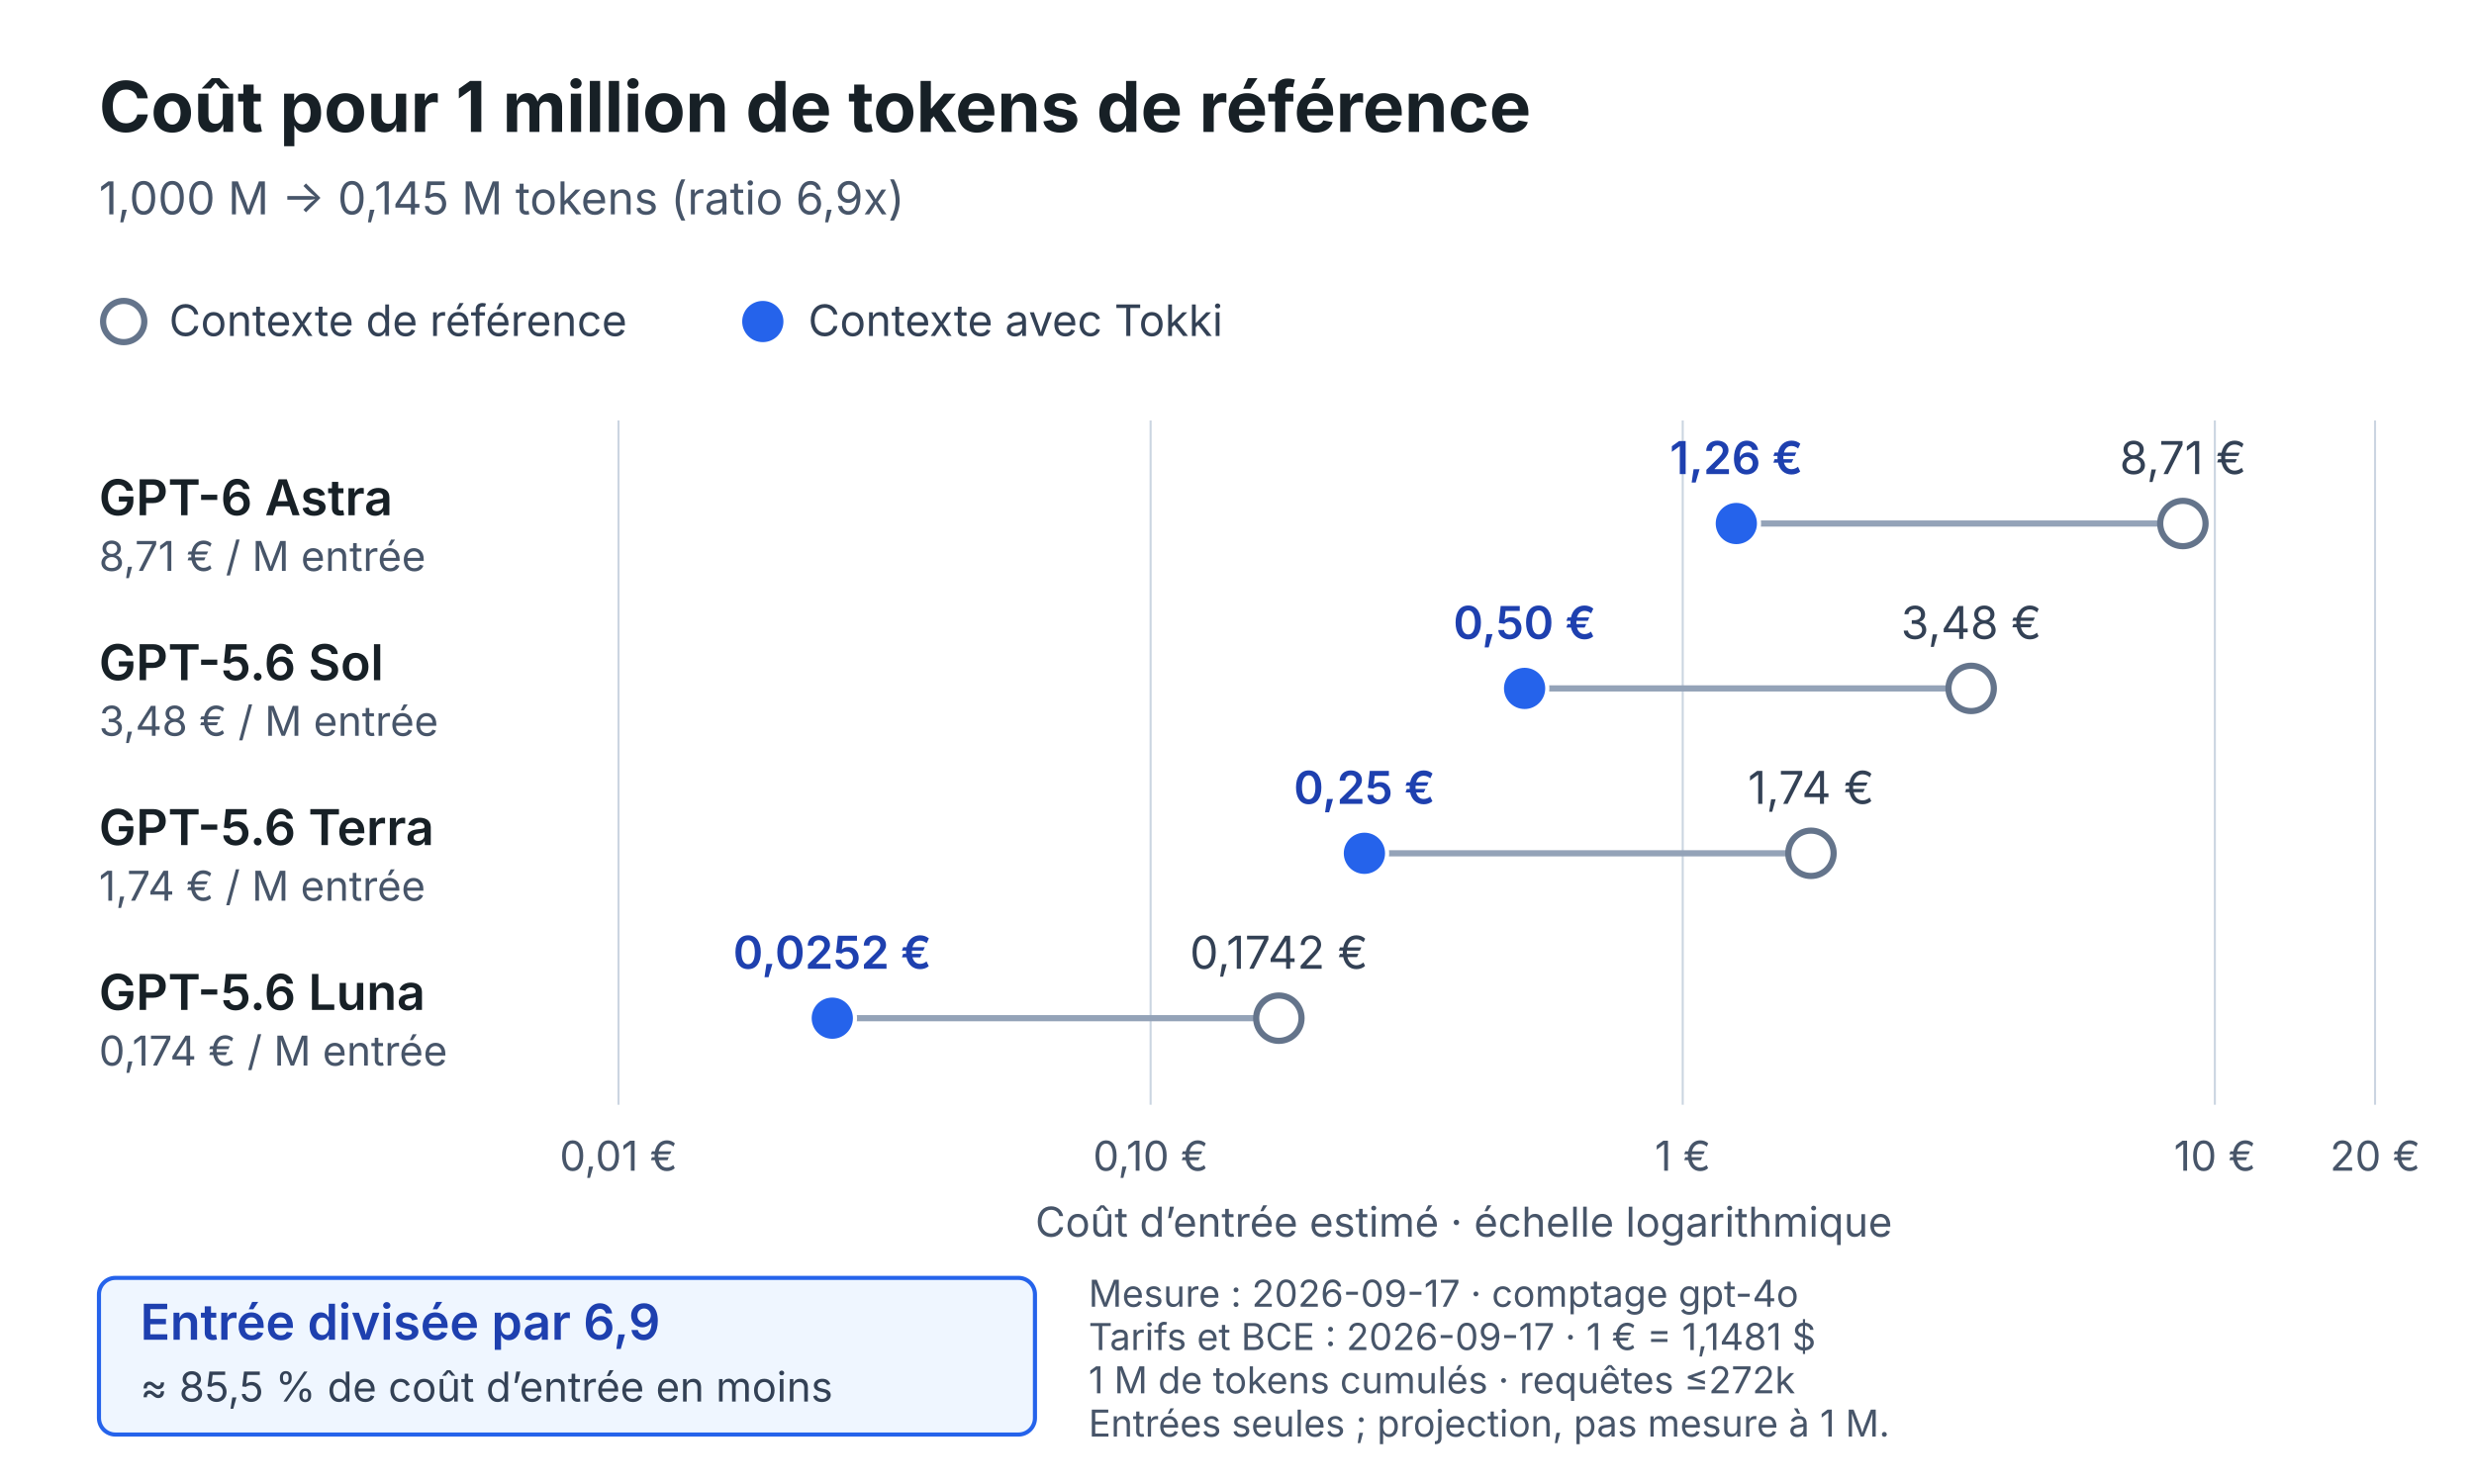
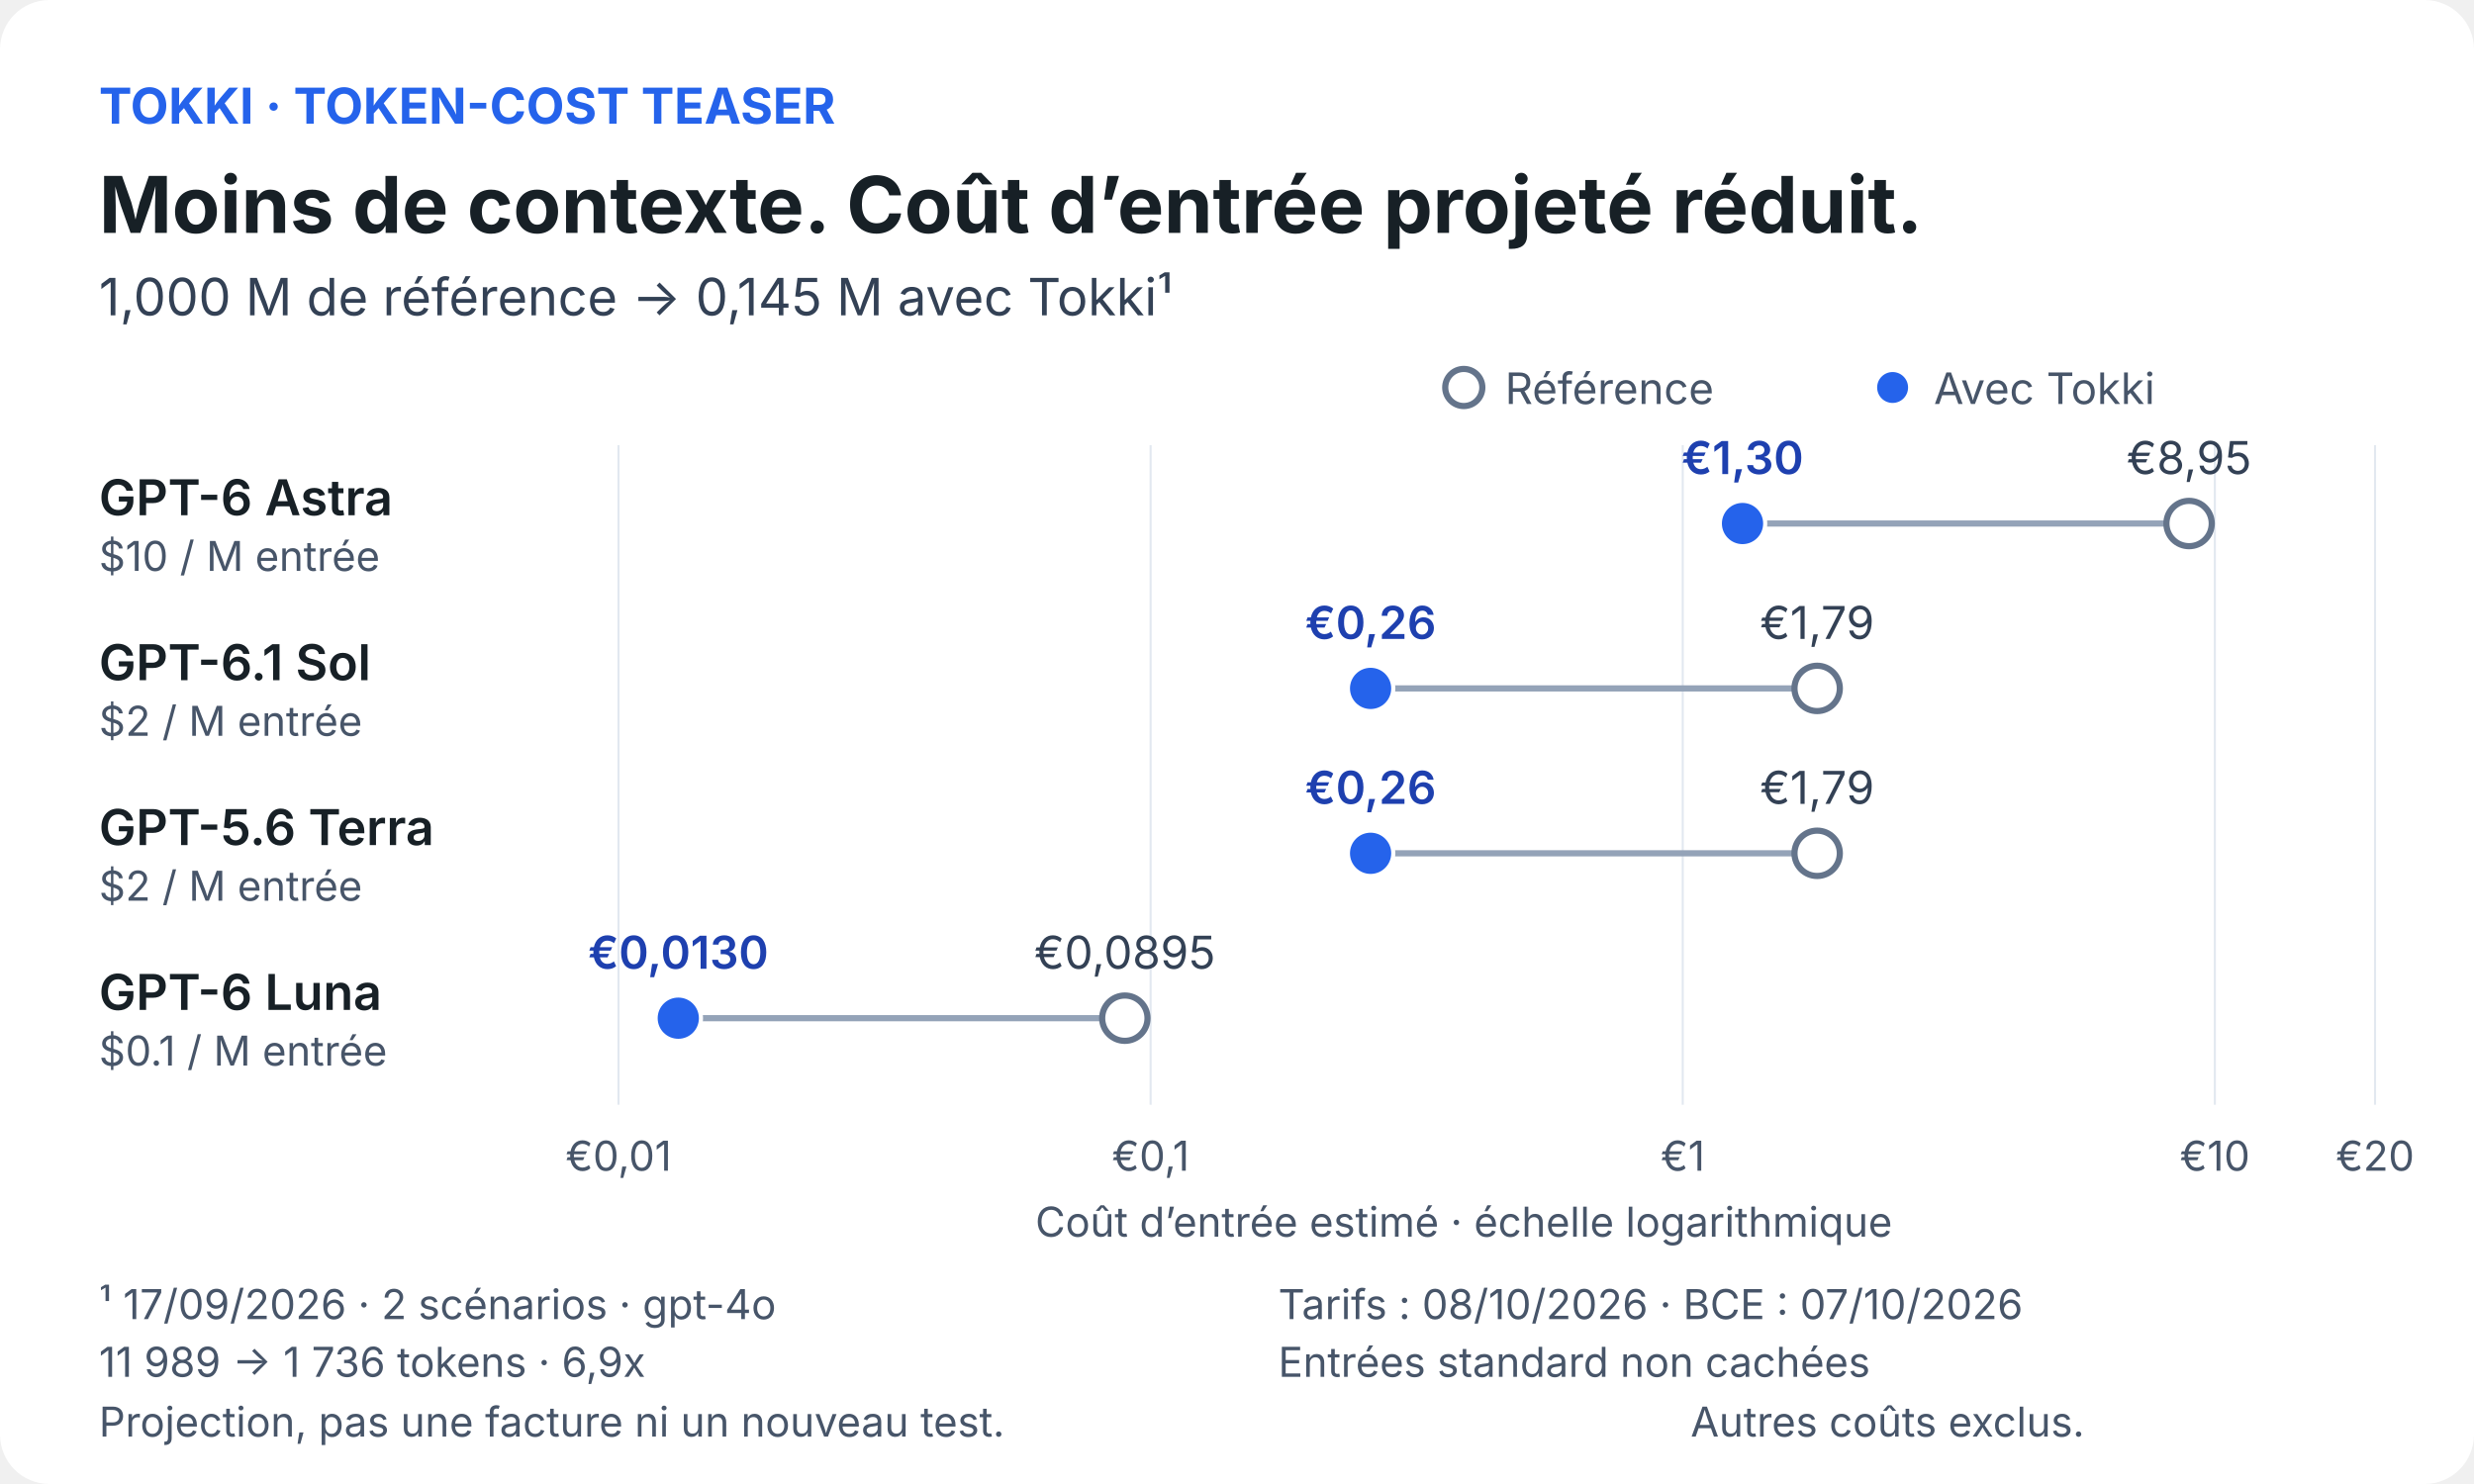
- <svg xmlns="http://www.w3.org/2000/svg" viewBox="0 0 1200 720" width="700" height="420" role="img" aria-labelledby="ctxcostfr-title ctxcostfr-desc" font-family="Inter, ui-sans-serif, system-ui, -apple-system, BlinkMacSystemFont, 'Segoe UI', sans-serif">
-   <rect width="1200" height="720" fill="#ffffff" />
-   <text x="48" y="64" font-size="34" font-weight="700" fill="#172026">Coût pour 1 million de tokens de référence</text>
-   <text x="48" y="104" font-size="22" fill="#475569">1,000 M → 0,145 M tokens (ratio 6,9x)</text>
-   <circle cx="60" cy="156" r="10" fill="#ffffff" stroke="#64748b" stroke-width="3" />
-   <text x="82" y="163" font-size="21" fill="#334155">Contexte de référence</text>
-   <circle cx="370" cy="156" r="10" fill="#2563eb" />
-   <text x="392" y="163" font-size="21" fill="#334155">Contexte avec Tokki</text>
-   <g stroke="#cbd5e1" stroke-width="1">
-     <line x1="300.0" y1="204" x2="300.0" y2="536" />
-     <line x1="558.1" y1="204" x2="558.1" y2="536" />
-     <line x1="816.2" y1="204" x2="816.2" y2="536" />
-     <line x1="1074.3" y1="204" x2="1074.3" y2="536" />
-     <line x1="1152.0" y1="204" x2="1152.0" y2="536" />
+ <svg xmlns="http://www.w3.org/2000/svg" viewBox="0 0 1200 720" width="700" height="420" role="img" aria-labelledby="ctxcostfr-title ctxcostfr-desc" font-family="Inter, ui-sans-serif, system-ui, -apple-system, BlinkMacSystemFont, Segoe UI, sans-serif">
+   <rect width="1200" height="720" rx="24" fill="#ffffff" />
+   <text x="48" y="60" font-size="24" fill="#2563eb" font-weight="700">TOKKI · TOKEN-COST TEASER</text>
+   <text x="48" y="113" font-size="38" fill="#172026" font-weight="700">Moins de contexte. Coût d’entrée projeté réduit.</text>
+   <text x="48" y="153" font-size="25" fill="#334155">1,000 M de référence → 0,145 M avec Tokki¹</text>
+   <circle cx="710" cy="188" r="9" fill="#ffffff" stroke="#64748b" stroke-width="3" />
+   <text x="730" y="196" font-size="21" fill="#475569">Référence</text>
+   <circle cx="918" cy="188" r="9" fill="#2563eb" stroke="#ffffff" stroke-width="3" />
+   <text x="938" y="196" font-size="21" fill="#475569">Avec Tokki</text>
+   <line x1="300.0" y1="216" x2="300.0" y2="536" stroke="#e2e8f0" />
+   <text x="300.0" y="568" font-size="20" fill="#475569" text-anchor="middle">€0,01</text>
+   <line x1="558.1" y1="216" x2="558.1" y2="536" stroke="#e2e8f0" />
+   <text x="558.1" y="568" font-size="20" fill="#475569" text-anchor="middle">€0,1</text>
+   <line x1="816.2" y1="216" x2="816.2" y2="536" stroke="#e2e8f0" />
+   <text x="816.2" y="568" font-size="20" fill="#475569" text-anchor="middle">€1</text>
+   <line x1="1074.3" y1="216" x2="1074.3" y2="536" stroke="#e2e8f0" />
+   <text x="1074.3" y="568" font-size="20" fill="#475569" text-anchor="middle">€10</text>
+   <line x1="1152.0" y1="216" x2="1152.0" y2="536" stroke="#e2e8f0" />
+   <text x="1152.0" y="568" font-size="20" fill="#475569" text-anchor="middle">€20</text>
+   <g id="ctxcostfr-cost-astra">
+     <text x="48" y="250" font-size="24" fill="#172026" font-weight="600">GPT-6 Astra</text>
+     <text x="48" y="277" font-size="20" fill="#475569">$10 / M entrée</text>
+     <line x1="845.2" y1="254" x2="1061.8" y2="254" stroke="#94a3b8" stroke-width="3" />
+     <circle id="ctxcostfr-astra-baseline" cx="1061.8" cy="254" r="11" fill="#ffffff" stroke="#64748b" stroke-width="3" />
+     <circle id="ctxcostfr-astra-tokki" cx="845.2" cy="254" r="11" fill="#2563eb" stroke="#ffffff" stroke-width="2" />
+     <text x="1061.8" y="230" font-size="22" fill="#334155" id="astra-baseline-cost" text-anchor="middle">€8,95</text>
+     <text x="845.2" y="230" font-size="22" fill="#1e40af" id="astra-tokki-cost" text-anchor="middle" font-weight="600">€1,30</text>
  </g>
-   <g font-size="20" fill="#475569" text-anchor="middle">
-     <text x="300.0" y="568">0,01 €</text>
-     <text x="558.1" y="568">0,10 €</text>
-     <text x="816.2" y="568">1 €</text>
-     <text x="1074.3" y="568">10 €</text>
-     <text x="1152.0" y="568">20 €</text>
+   <g id="ctxcostfr-cost-sol">
+     <text x="48" y="330" font-size="24" fill="#172026" font-weight="600">GPT-6.1 Sol</text>
+     <text x="48" y="357" font-size="20" fill="#475569">$2 / M entrée</text>
+     <line x1="664.8" y1="334" x2="881.4" y2="334" stroke="#94a3b8" stroke-width="3" />
+     <circle id="ctxcostfr-sol-baseline" cx="881.4" cy="334" r="11" fill="#ffffff" stroke="#64748b" stroke-width="3" />
+     <circle id="ctxcostfr-sol-tokki" cx="664.8" cy="334" r="11" fill="#2563eb" stroke="#ffffff" stroke-width="2" />
+     <text x="881.4" y="310" font-size="22" fill="#334155" id="sol-baseline-cost" text-anchor="middle">€1,79</text>
+     <text x="664.8" y="310" font-size="22" fill="#1e40af" id="sol-tokki-cost" text-anchor="middle" font-weight="600">€0,26</text>
+   </g>
+   <g id="ctxcostfr-cost-terra">
+     <text x="48" y="410" font-size="24" fill="#172026" font-weight="600">GPT-5.6 Terra</text>
+     <text x="48" y="437" font-size="20" fill="#475569">$2 / M entrée</text>
+     <line x1="664.8" y1="414" x2="881.4" y2="414" stroke="#94a3b8" stroke-width="3" />
+     <circle id="ctxcostfr-terra-baseline" cx="881.4" cy="414" r="11" fill="#ffffff" stroke="#64748b" stroke-width="3" />
+     <circle id="ctxcostfr-terra-tokki" cx="664.8" cy="414" r="11" fill="#2563eb" stroke="#ffffff" stroke-width="2" />
+     <text x="881.4" y="390" font-size="22" fill="#334155" id="terra-baseline-cost" text-anchor="middle">€1,79</text>
+     <text x="664.8" y="390" font-size="22" fill="#1e40af" id="terra-tokki-cost" text-anchor="middle" font-weight="600">€0,26</text>
+   </g>
+   <g id="ctxcostfr-cost-luna">
+     <text x="48" y="490" font-size="24" fill="#172026" font-weight="600">GPT-6 Luna</text>
+     <text x="48" y="517" font-size="20" fill="#475569">$0.1 / M entrée</text>
+     <line x1="329.0" y1="494" x2="545.6" y2="494" stroke="#94a3b8" stroke-width="3" />
+     <circle id="ctxcostfr-luna-baseline" cx="545.6" cy="494" r="11" fill="#ffffff" stroke="#64748b" stroke-width="3" />
+     <circle id="ctxcostfr-luna-tokki" cx="329.0" cy="494" r="11" fill="#2563eb" stroke="#ffffff" stroke-width="2" />
+     <text x="545.6" y="470" font-size="22" fill="#334155" id="luna-baseline-cost" text-anchor="middle">€0,0895</text>
+     <text x="329.0" y="470" font-size="22" fill="#1e40af" id="luna-tokki-cost" text-anchor="middle" font-weight="600">€0,0130</text>
  </g>
  <text x="710" y="600" font-size="20" fill="#475569" text-anchor="middle">Coût d’entrée estimé · échelle logarithmique</text>
-   <g id="cost-astra">
-     <text x="48" y="250" font-size="24" font-weight="600" fill="#172026">GPT-6 Astra</text>
-     <text x="48" y="277" font-size="20" fill="#475569">8,71 € / M entrée</text>
-     <line x1="842.2" y1="254" x2="1058.8" y2="254" stroke="#94a3b8" stroke-width="3" />
-     <circle id="astra-baseline" cx="1058.8" cy="254" r="11" fill="#ffffff" stroke="#64748b" stroke-width="3" />
-     <circle id="astra-tokki" cx="842.2" cy="254" r="11" fill="#2563eb" stroke="#ffffff" stroke-width="2" />
-     <text id="astra-baseline-cost" x="1058.8" y="230" font-size="22" fill="#334155" text-anchor="middle">8,71 €</text>
-     <text id="astra-tokki-cost" x="842.2" y="230" font-size="22" font-weight="600" fill="#1e40af" text-anchor="middle">1,26 €</text>
-   </g>
-   <g id="cost-sol">
-     <text x="48" y="330" font-size="24" font-weight="600" fill="#172026">GPT-5.6 Sol</text>
-     <text x="48" y="357" font-size="20" fill="#475569">3,48 € / M entrée</text>
-     <line x1="739.5" y1="334" x2="956.1" y2="334" stroke="#94a3b8" stroke-width="3" />
-     <circle id="sol-baseline" cx="956.1" cy="334" r="11" fill="#ffffff" stroke="#64748b" stroke-width="3" />
-     <circle id="sol-tokki" cx="739.5" cy="334" r="11" fill="#2563eb" stroke="#ffffff" stroke-width="2" />
-     <text id="sol-baseline-cost" x="956.1" y="310" font-size="22" fill="#334155" text-anchor="middle">3,48 €</text>
-     <text id="sol-tokki-cost" x="739.5" y="310" font-size="22" font-weight="600" fill="#1e40af" text-anchor="middle">0,50 €</text>
-   </g>
-   <g id="cost-terra">
-     <text x="48" y="410" font-size="24" font-weight="600" fill="#172026">GPT-5.6 Terra</text>
-     <text x="48" y="437" font-size="20" fill="#475569">1,74 € / M entrée</text>
-     <line x1="661.8" y1="414" x2="878.4" y2="414" stroke="#94a3b8" stroke-width="3" />
-     <circle id="terra-baseline" cx="878.4" cy="414" r="11" fill="#ffffff" stroke="#64748b" stroke-width="3" />
-     <circle id="terra-tokki" cx="661.8" cy="414" r="11" fill="#2563eb" stroke="#ffffff" stroke-width="2" />
-     <text id="terra-baseline-cost" x="878.4" y="390" font-size="22" fill="#334155" text-anchor="middle">1,74 €</text>
-     <text id="terra-tokki-cost" x="661.8" y="390" font-size="22" font-weight="600" fill="#1e40af" text-anchor="middle">0,25 €</text>
-   </g>
-   <g id="cost-luna">
-     <text x="48" y="490" font-size="24" font-weight="600" fill="#172026">GPT-5.6 Luna</text>
-     <text x="48" y="517" font-size="20" fill="#475569">0,174 € / M entrée</text>
-     <line x1="403.7" y1="494" x2="620.3" y2="494" stroke="#94a3b8" stroke-width="3" />
-     <circle id="luna-baseline" cx="620.3" cy="494" r="11" fill="#ffffff" stroke="#64748b" stroke-width="3" />
-     <circle id="luna-tokki" cx="403.7" cy="494" r="11" fill="#2563eb" stroke="#ffffff" stroke-width="2" />
-     <text id="luna-baseline-cost" x="620.3" y="470" font-size="22" fill="#334155" text-anchor="middle">0,1742 €</text>
-     <text id="luna-tokki-cost" x="403.7" y="470" font-size="22" font-weight="600" fill="#1e40af" text-anchor="middle">0,0252 €</text>
-   </g>
-   <rect x="48" y="620" width="454" height="76" rx="8" fill="#eff6ff" stroke="#2563eb" stroke-width="2" />
-   <text x="68" y="650" font-size="24" font-weight="600" fill="#1e40af">Entrée divisée par 6,9</text>
-   <text x="68" y="680" font-size="20" fill="#334155">≈ 85,5 % de coût d’entrée en moins</text>
-   <g font-size="18" fill="#475569">
-     <text x="528" y="634">Mesure : 2026-09-17 · comptage gpt-4o</text>
-     <text x="528" y="655">Tarifs et BCE : 2026-09-17 · 1 € = 1,1481 $</text>
-     <text x="528" y="676">1 M de tokens cumulés · requêtes ≤272k</text>
-     <text x="528" y="697">Entrées seules ; projection, pas mesure à 1 M.</text>
-   </g>
+   <text x="48" y="640" font-size="20" fill="#475569">¹ 17/09/2026 · 2 scénarios · gpt-4o</text>
+   <text x="48" y="668" font-size="20" fill="#475569">11 989 → 1 736 tokens · 6,9x</text>
+   <text x="620" y="640" font-size="20" fill="#475569">Tarifs : 08/10/2026 · BCE : 07/10/2026</text>
+   <text x="620" y="668" font-size="20" fill="#475569">Entrées standard non cachées</text>
+   <text x="48" y="697" font-size="20" fill="#475569">Projection, pas une facture ni un nouveau test.</text>
+   <text x="820" y="697" font-size="20" fill="#475569">Autres coûts exclus.</text>
</svg>
